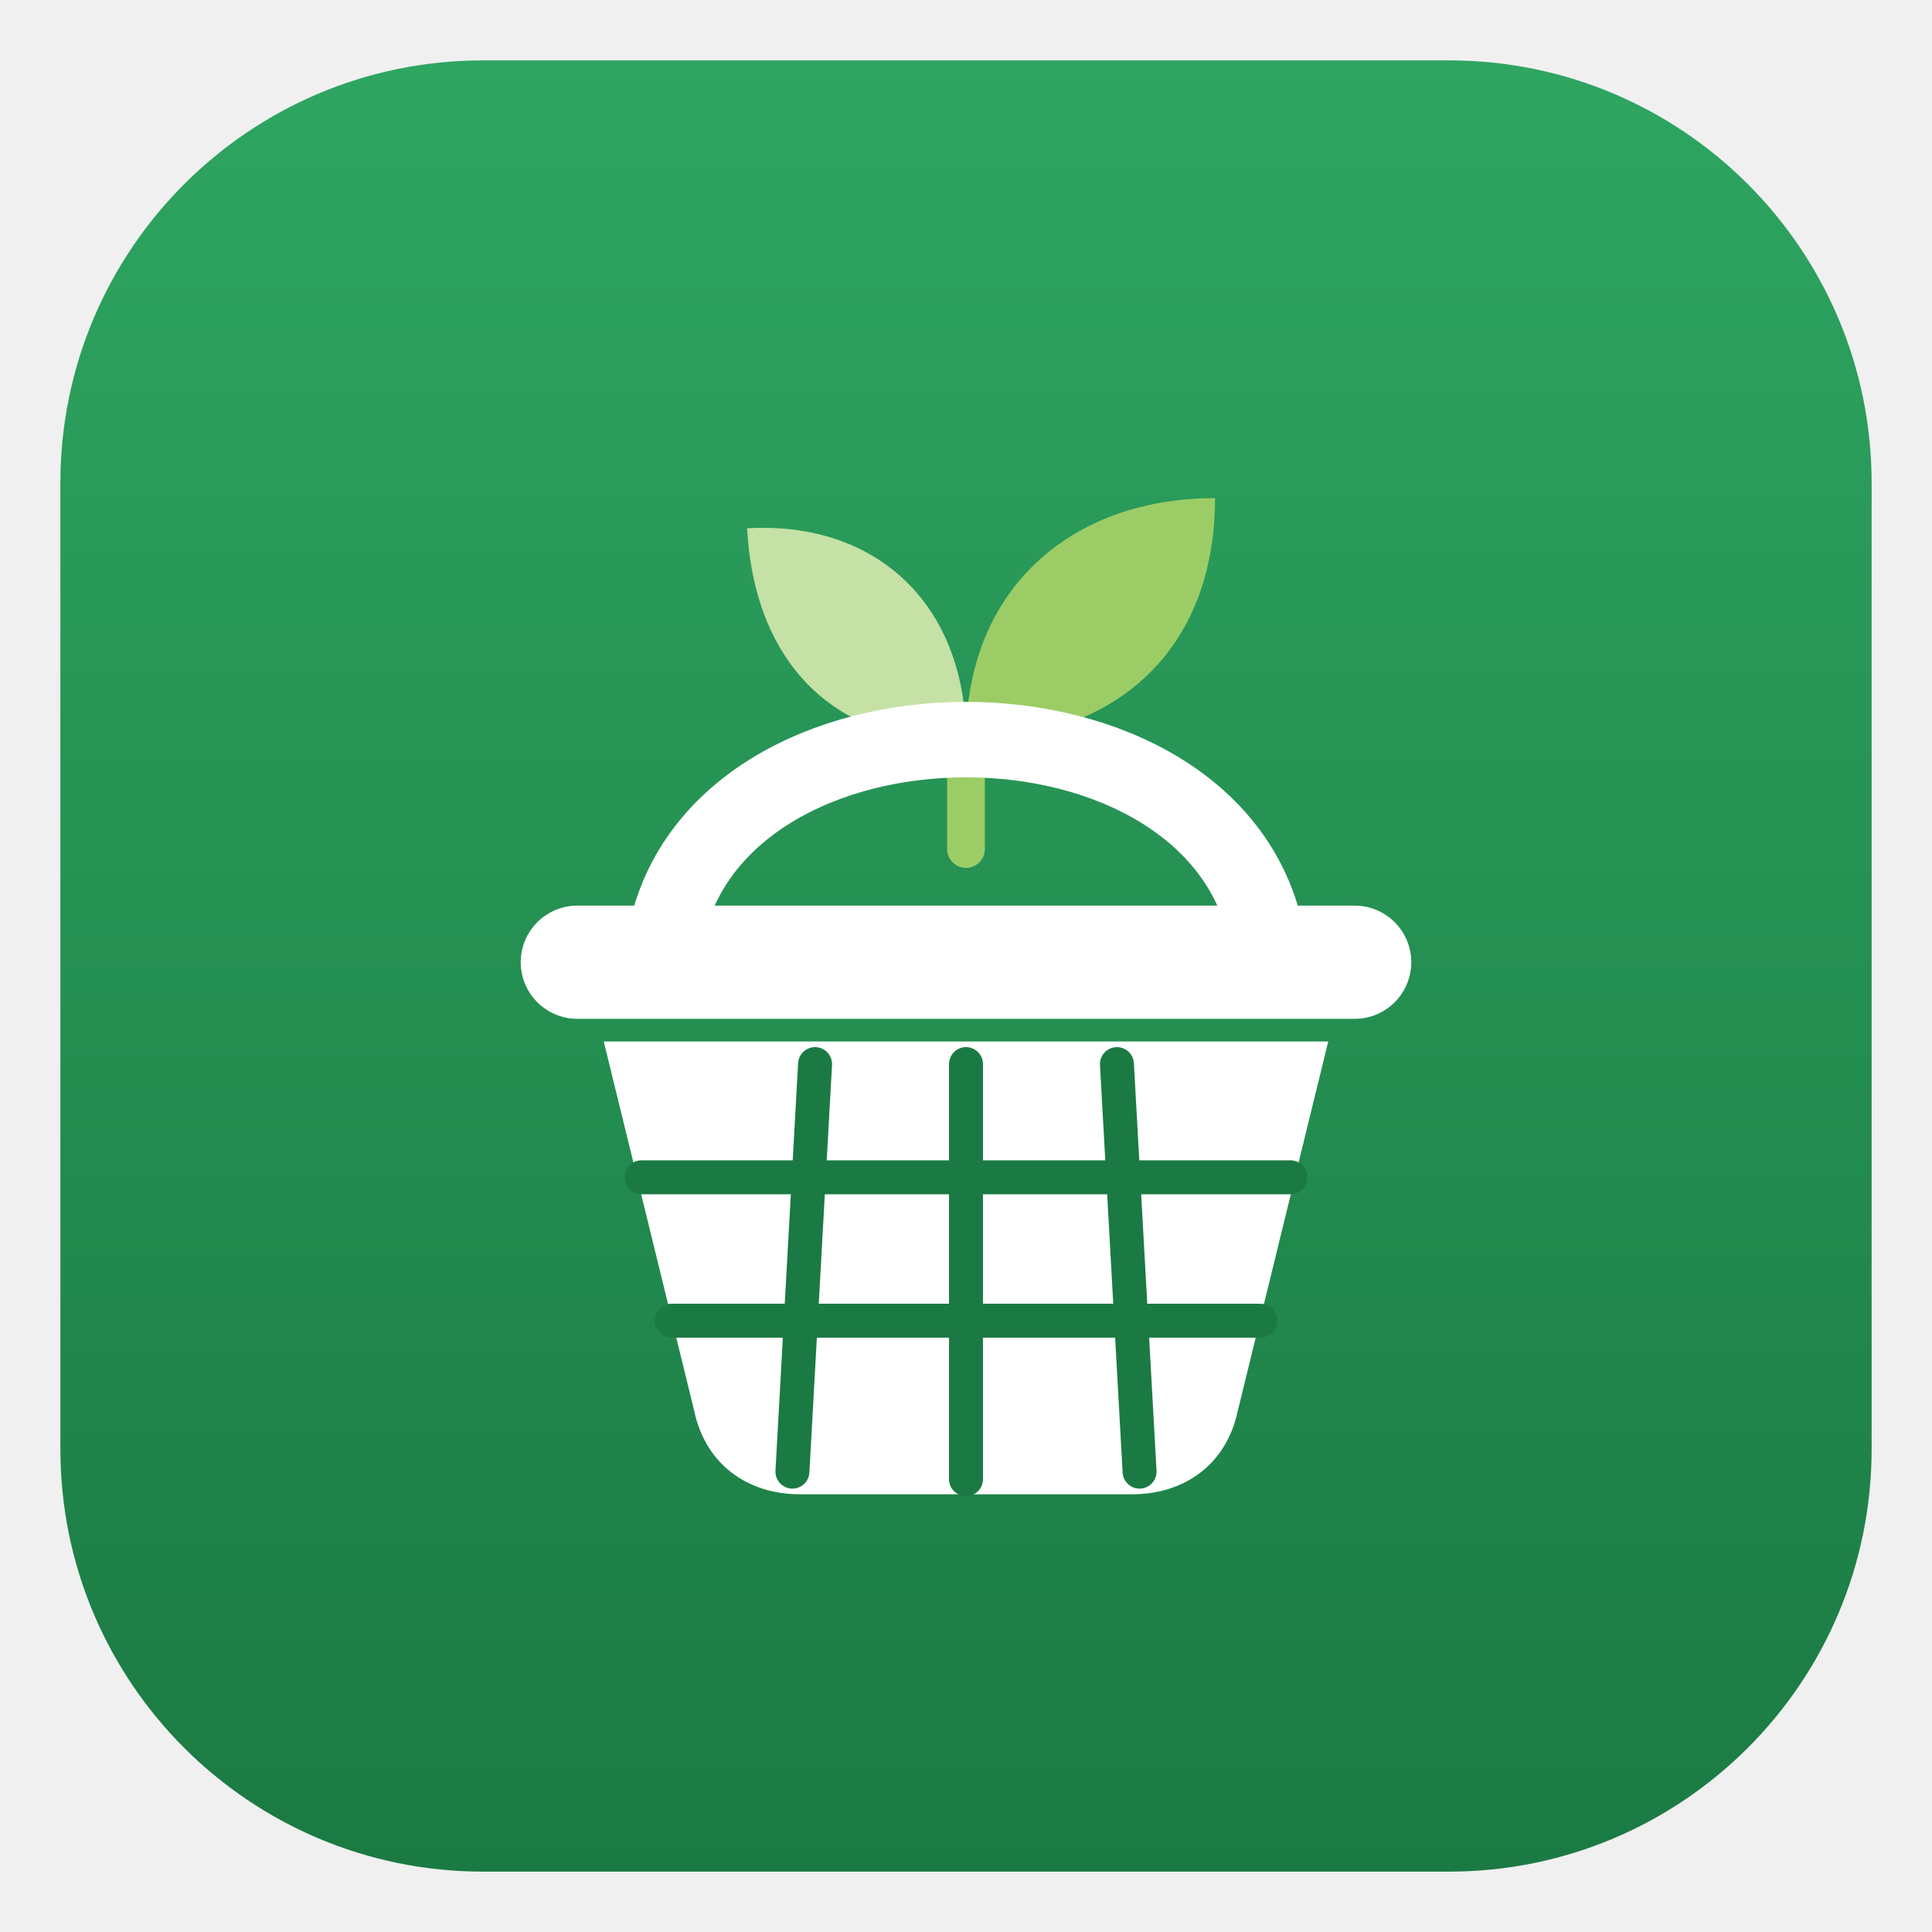
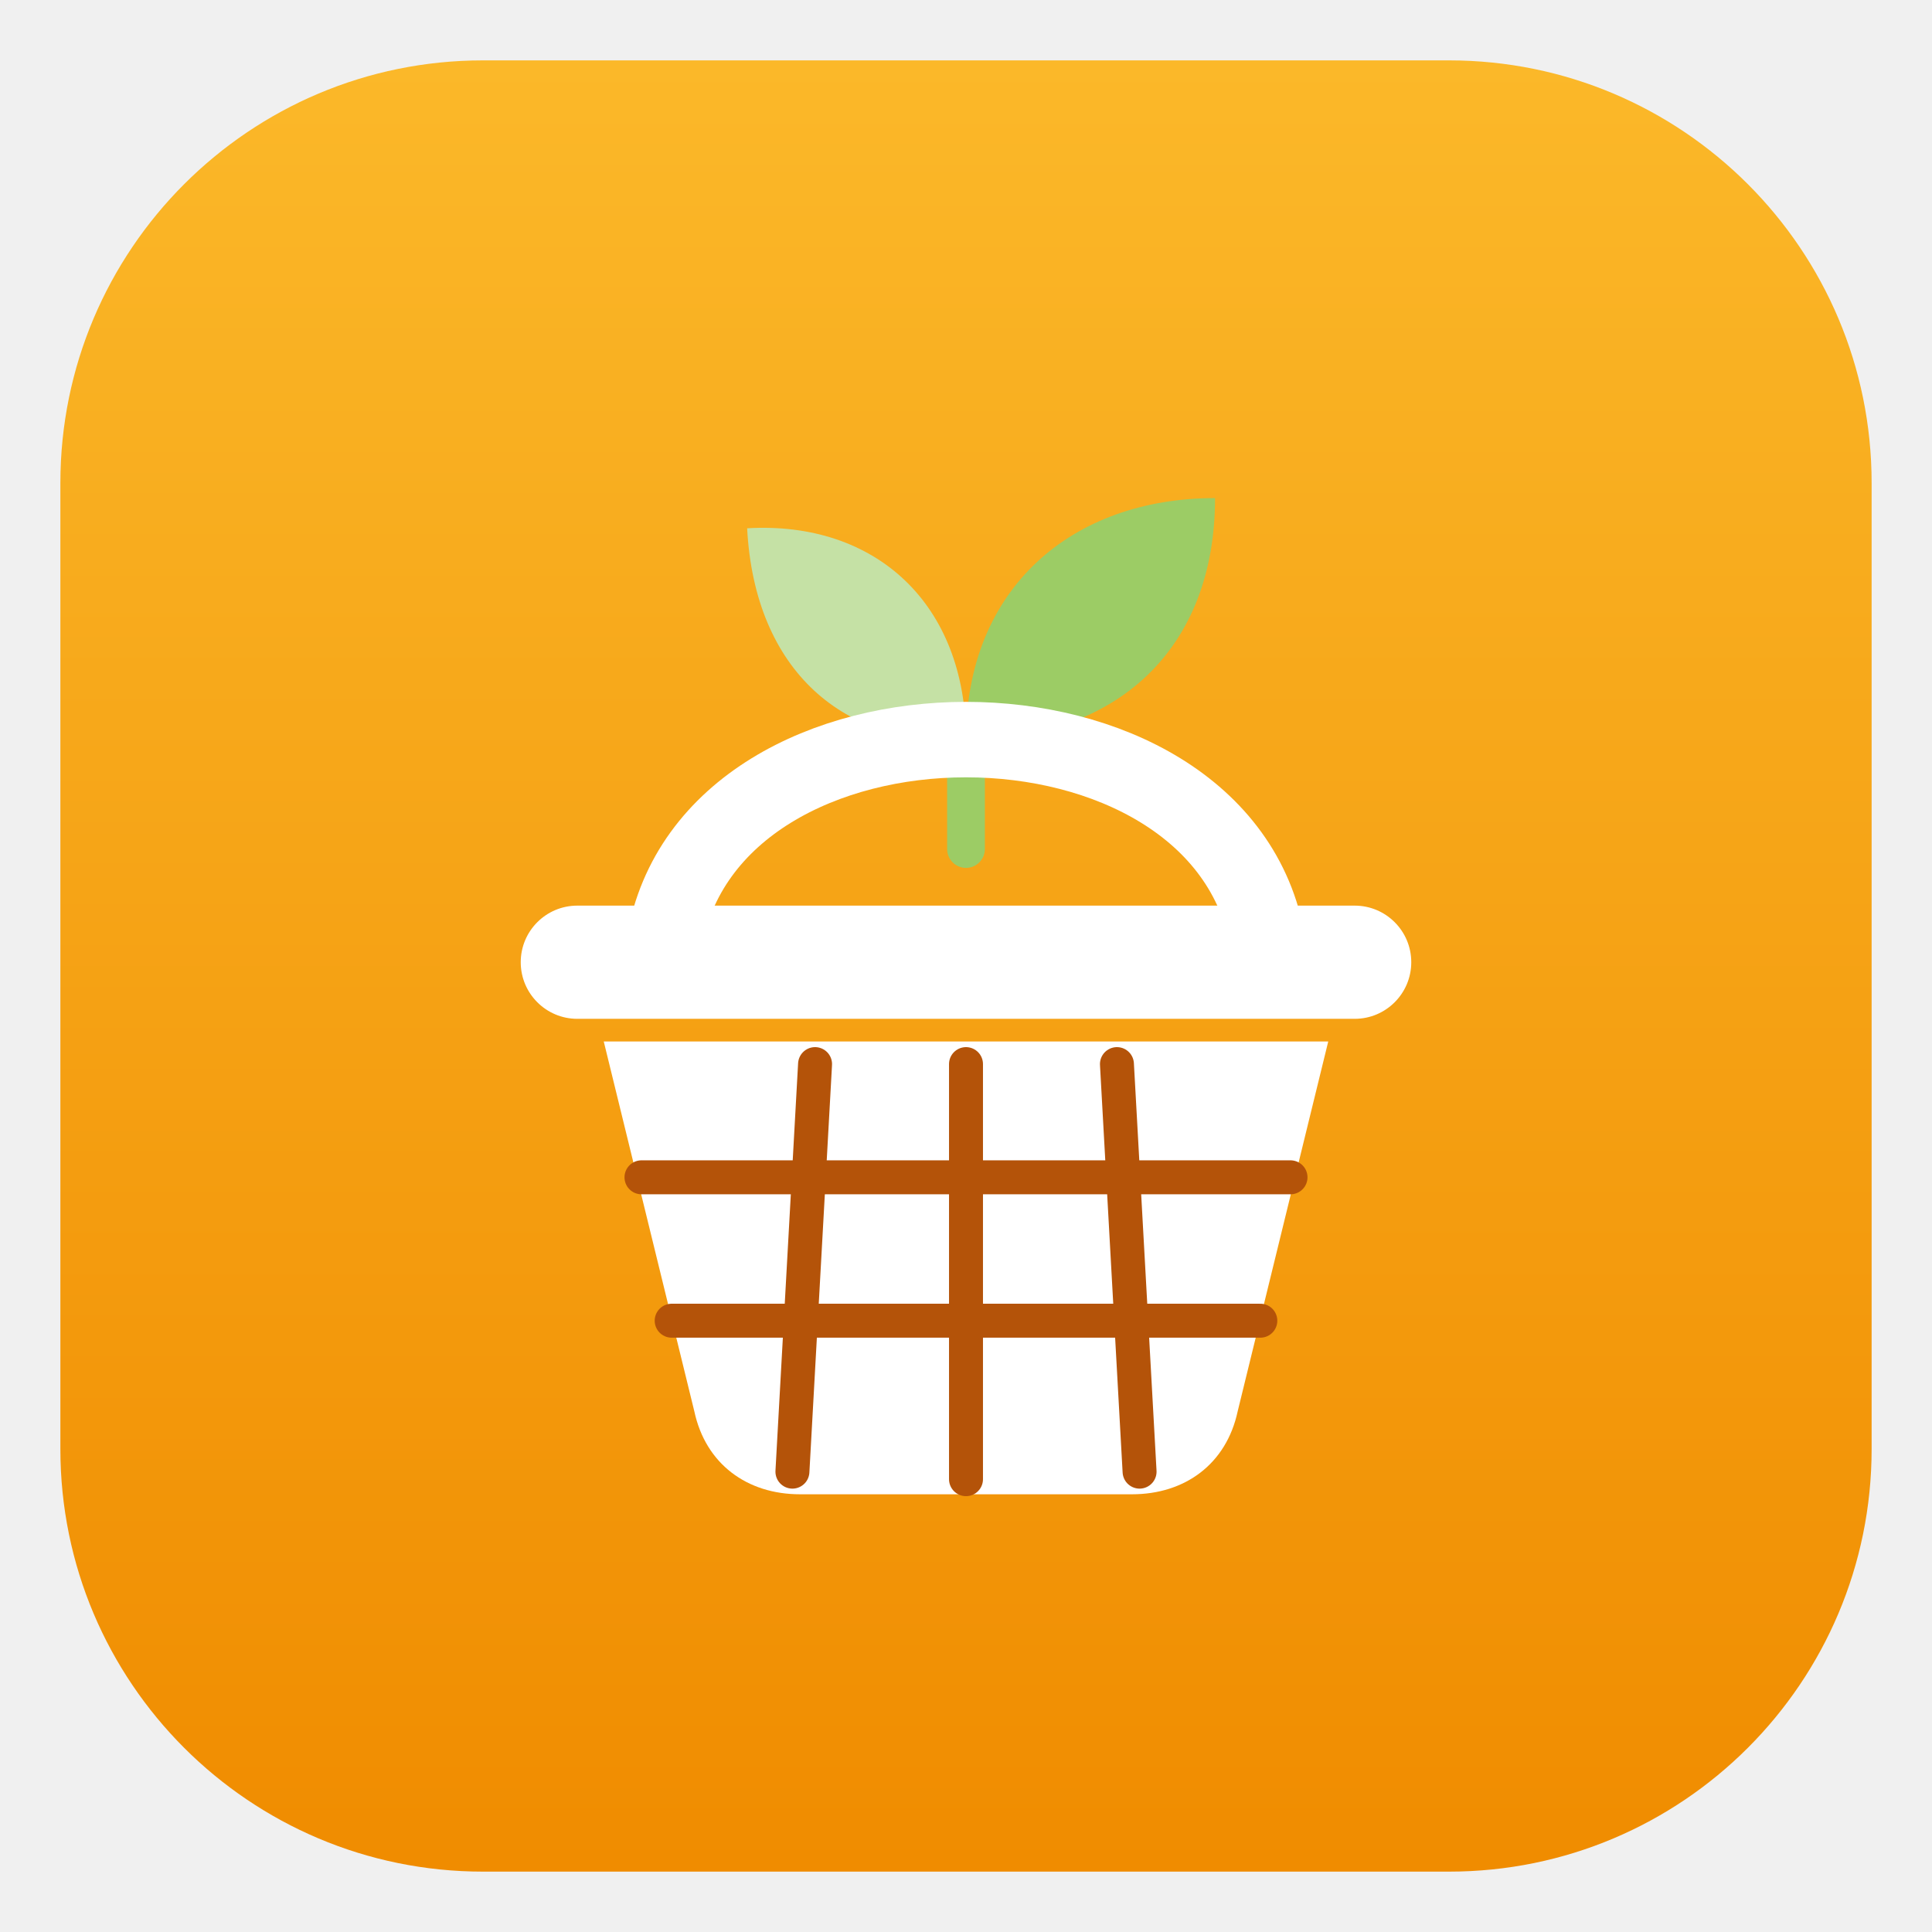
<svg xmlns="http://www.w3.org/2000/svg" width="512" height="512" viewBox="0 0 512 512" role="img" aria-label="Town Basket app icon">
  <defs>
    <linearGradient id="tile" x1="0" y1="0" x2="0" y2="1">
-       <stop offset="0" stop-color="#2EA561" />
-       <stop offset="1" stop-color="#1B7A43" />
+       <stop offset="0" stop-color="#FBB829" />
+       <stop offset="1" stop-color="#F08C00" />
    </linearGradient>
  </defs>
  <rect x="16" y="16" width="480" height="480" rx="112" fill="url(#tile)" />
  <path d="M256 196 C 256 156, 284 132, 322 132 C 322 172, 296 196, 256 196 Z" fill="#9CCC65" />
  <path d="M256 196 C 256 160, 232 138, 198 140 C 200 178, 224 198, 256 196 Z" fill="#C5E1A5" />
  <rect x="251" y="190" width="10" height="40" rx="5" fill="#9CCC65" />
  <path d="M176 250 C 188 178, 324 178, 336 250" fill="none" stroke="#FFFFFF" stroke-width="20" stroke-linecap="round" />
  <rect x="138" y="240" width="236" height="30" rx="15" fill="#FFFFFF" />
  <path d="M160 276 L352 276 L328 374 C 325 388, 314 396, 300 396 L212 396 C 198 396, 187 388, 184 374 Z" fill="#FFFFFF" />
-   <g stroke="#1B7A43" stroke-width="9" stroke-linecap="round">
+   <g stroke="#B45309" stroke-width="9" stroke-linecap="round">
    <line x1="216" y1="282" x2="210" y2="390" />
    <line x1="256" y1="282" x2="256" y2="392" />
    <line x1="296" y1="282" x2="302" y2="390" />
    <line x1="170" y1="312" x2="342" y2="312" />
    <line x1="178" y1="350" x2="334" y2="350" />
  </g>
</svg>
